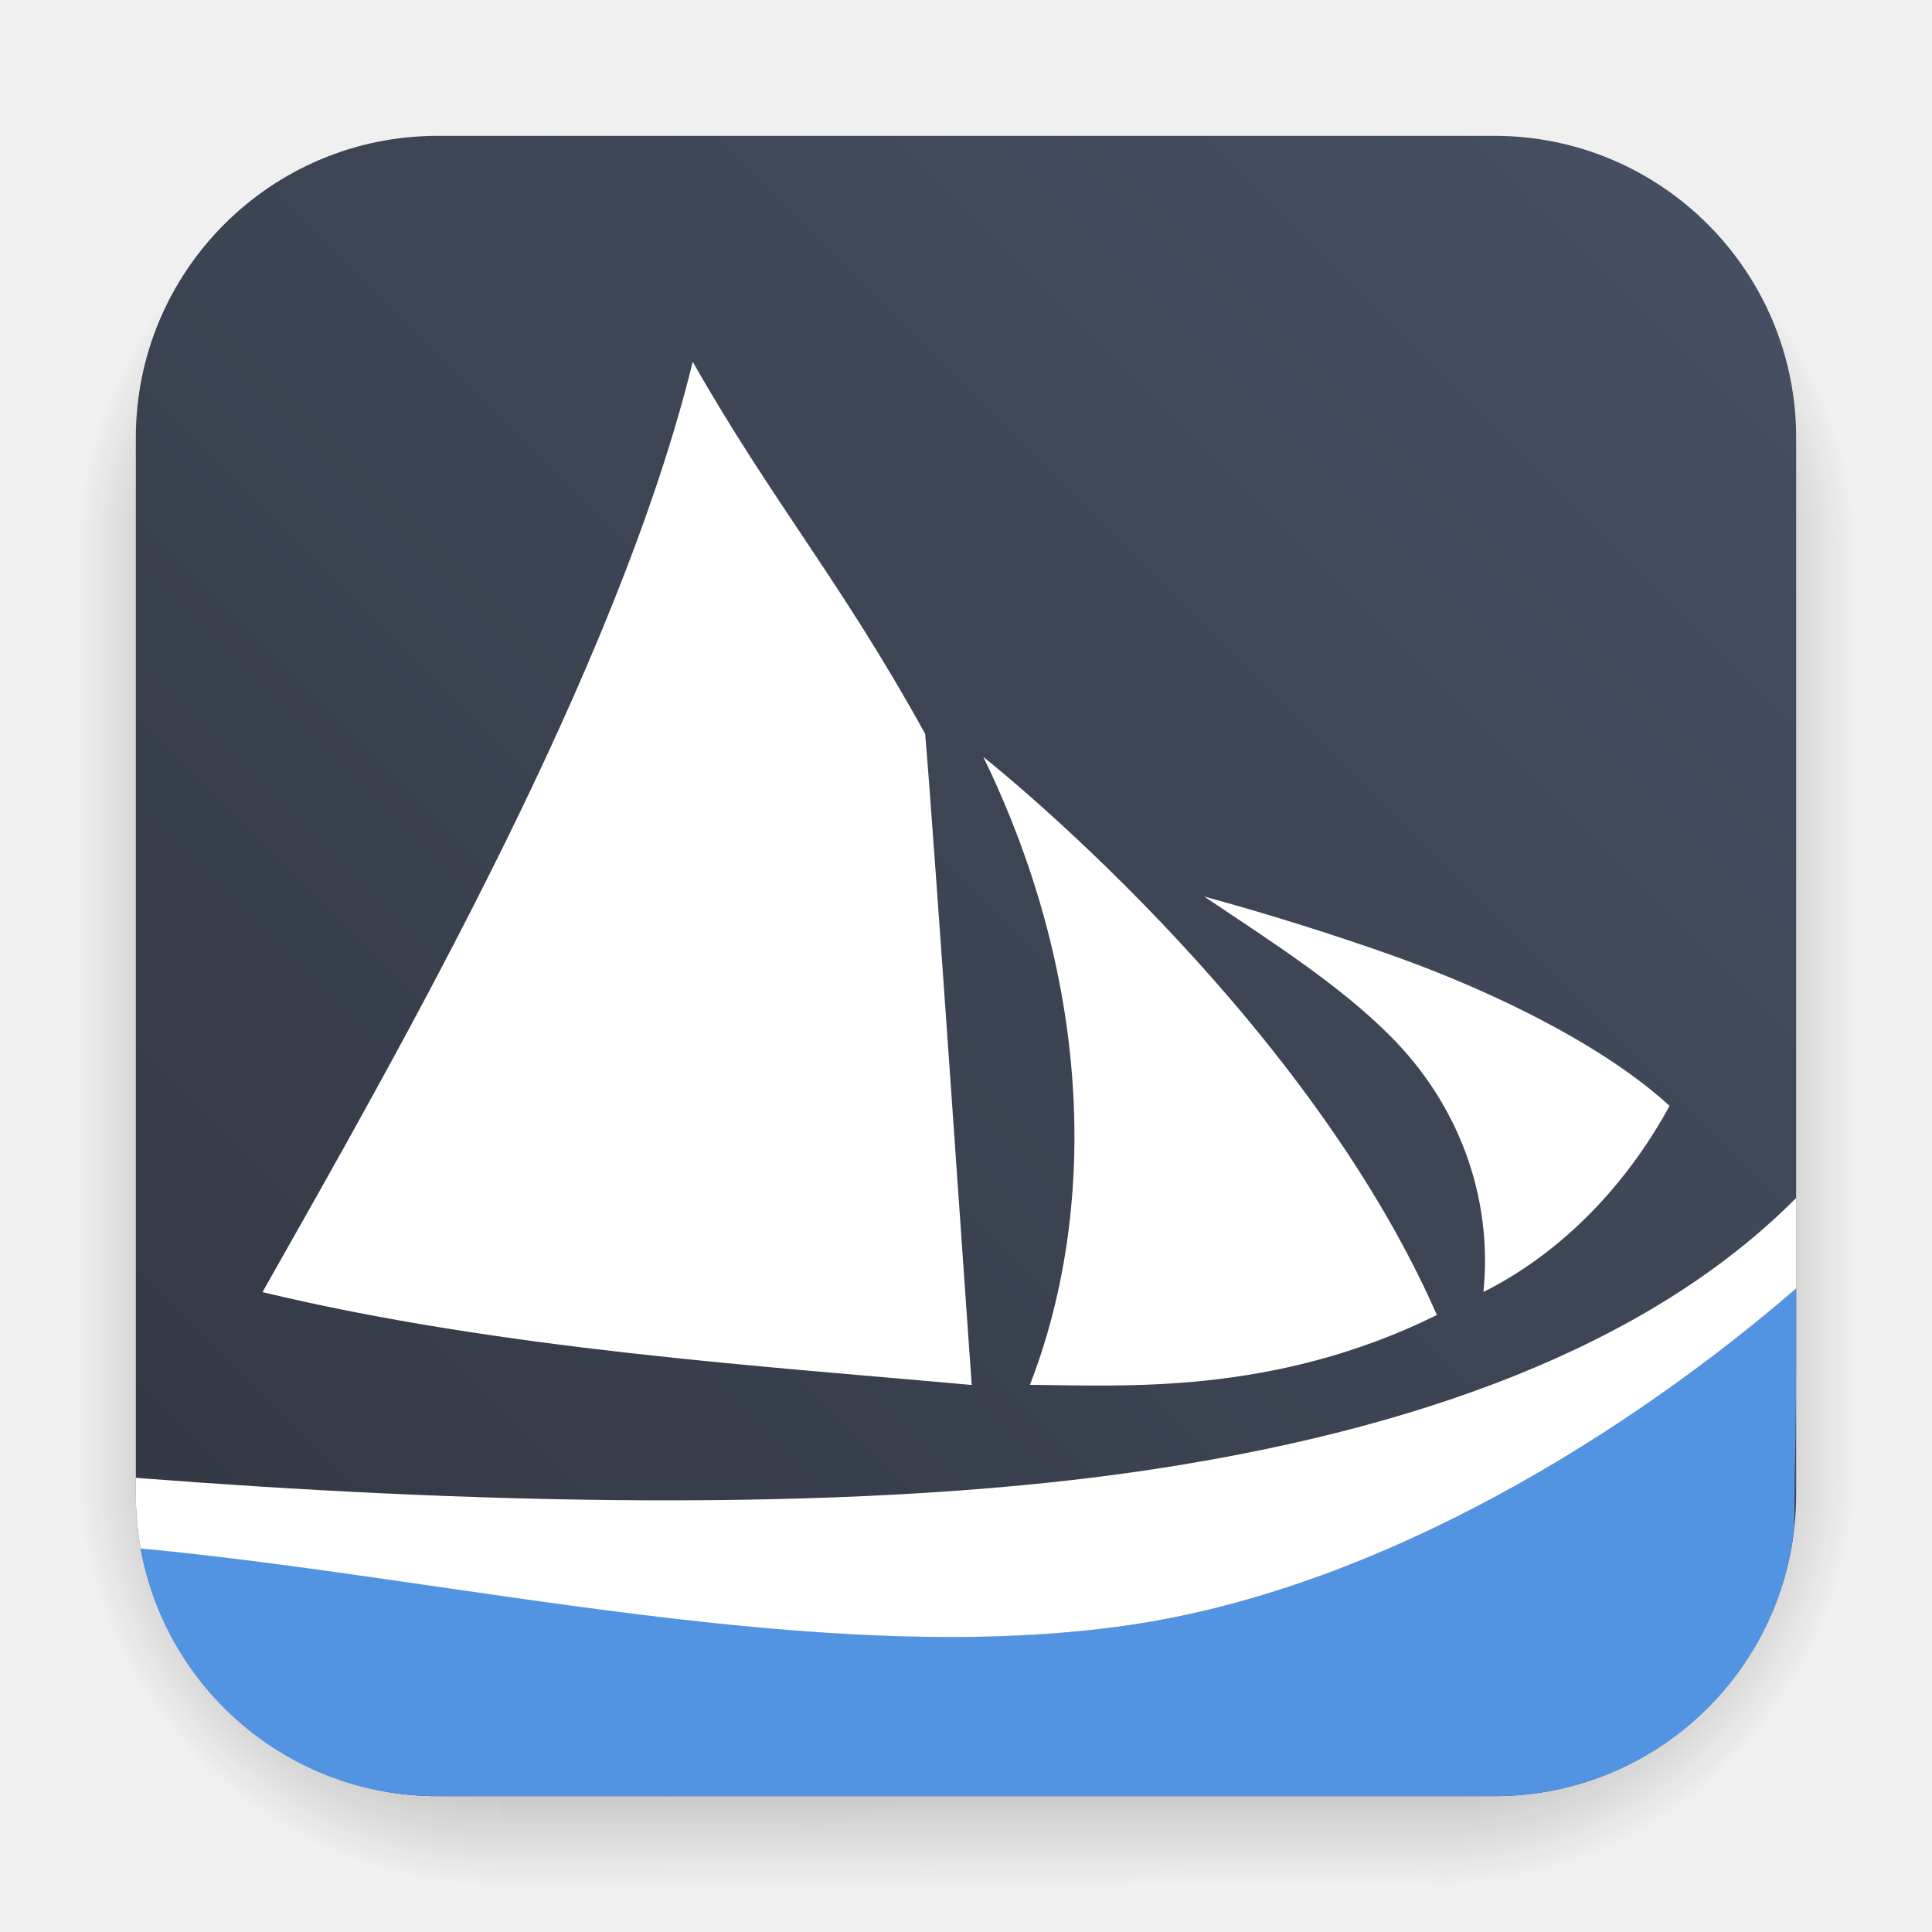
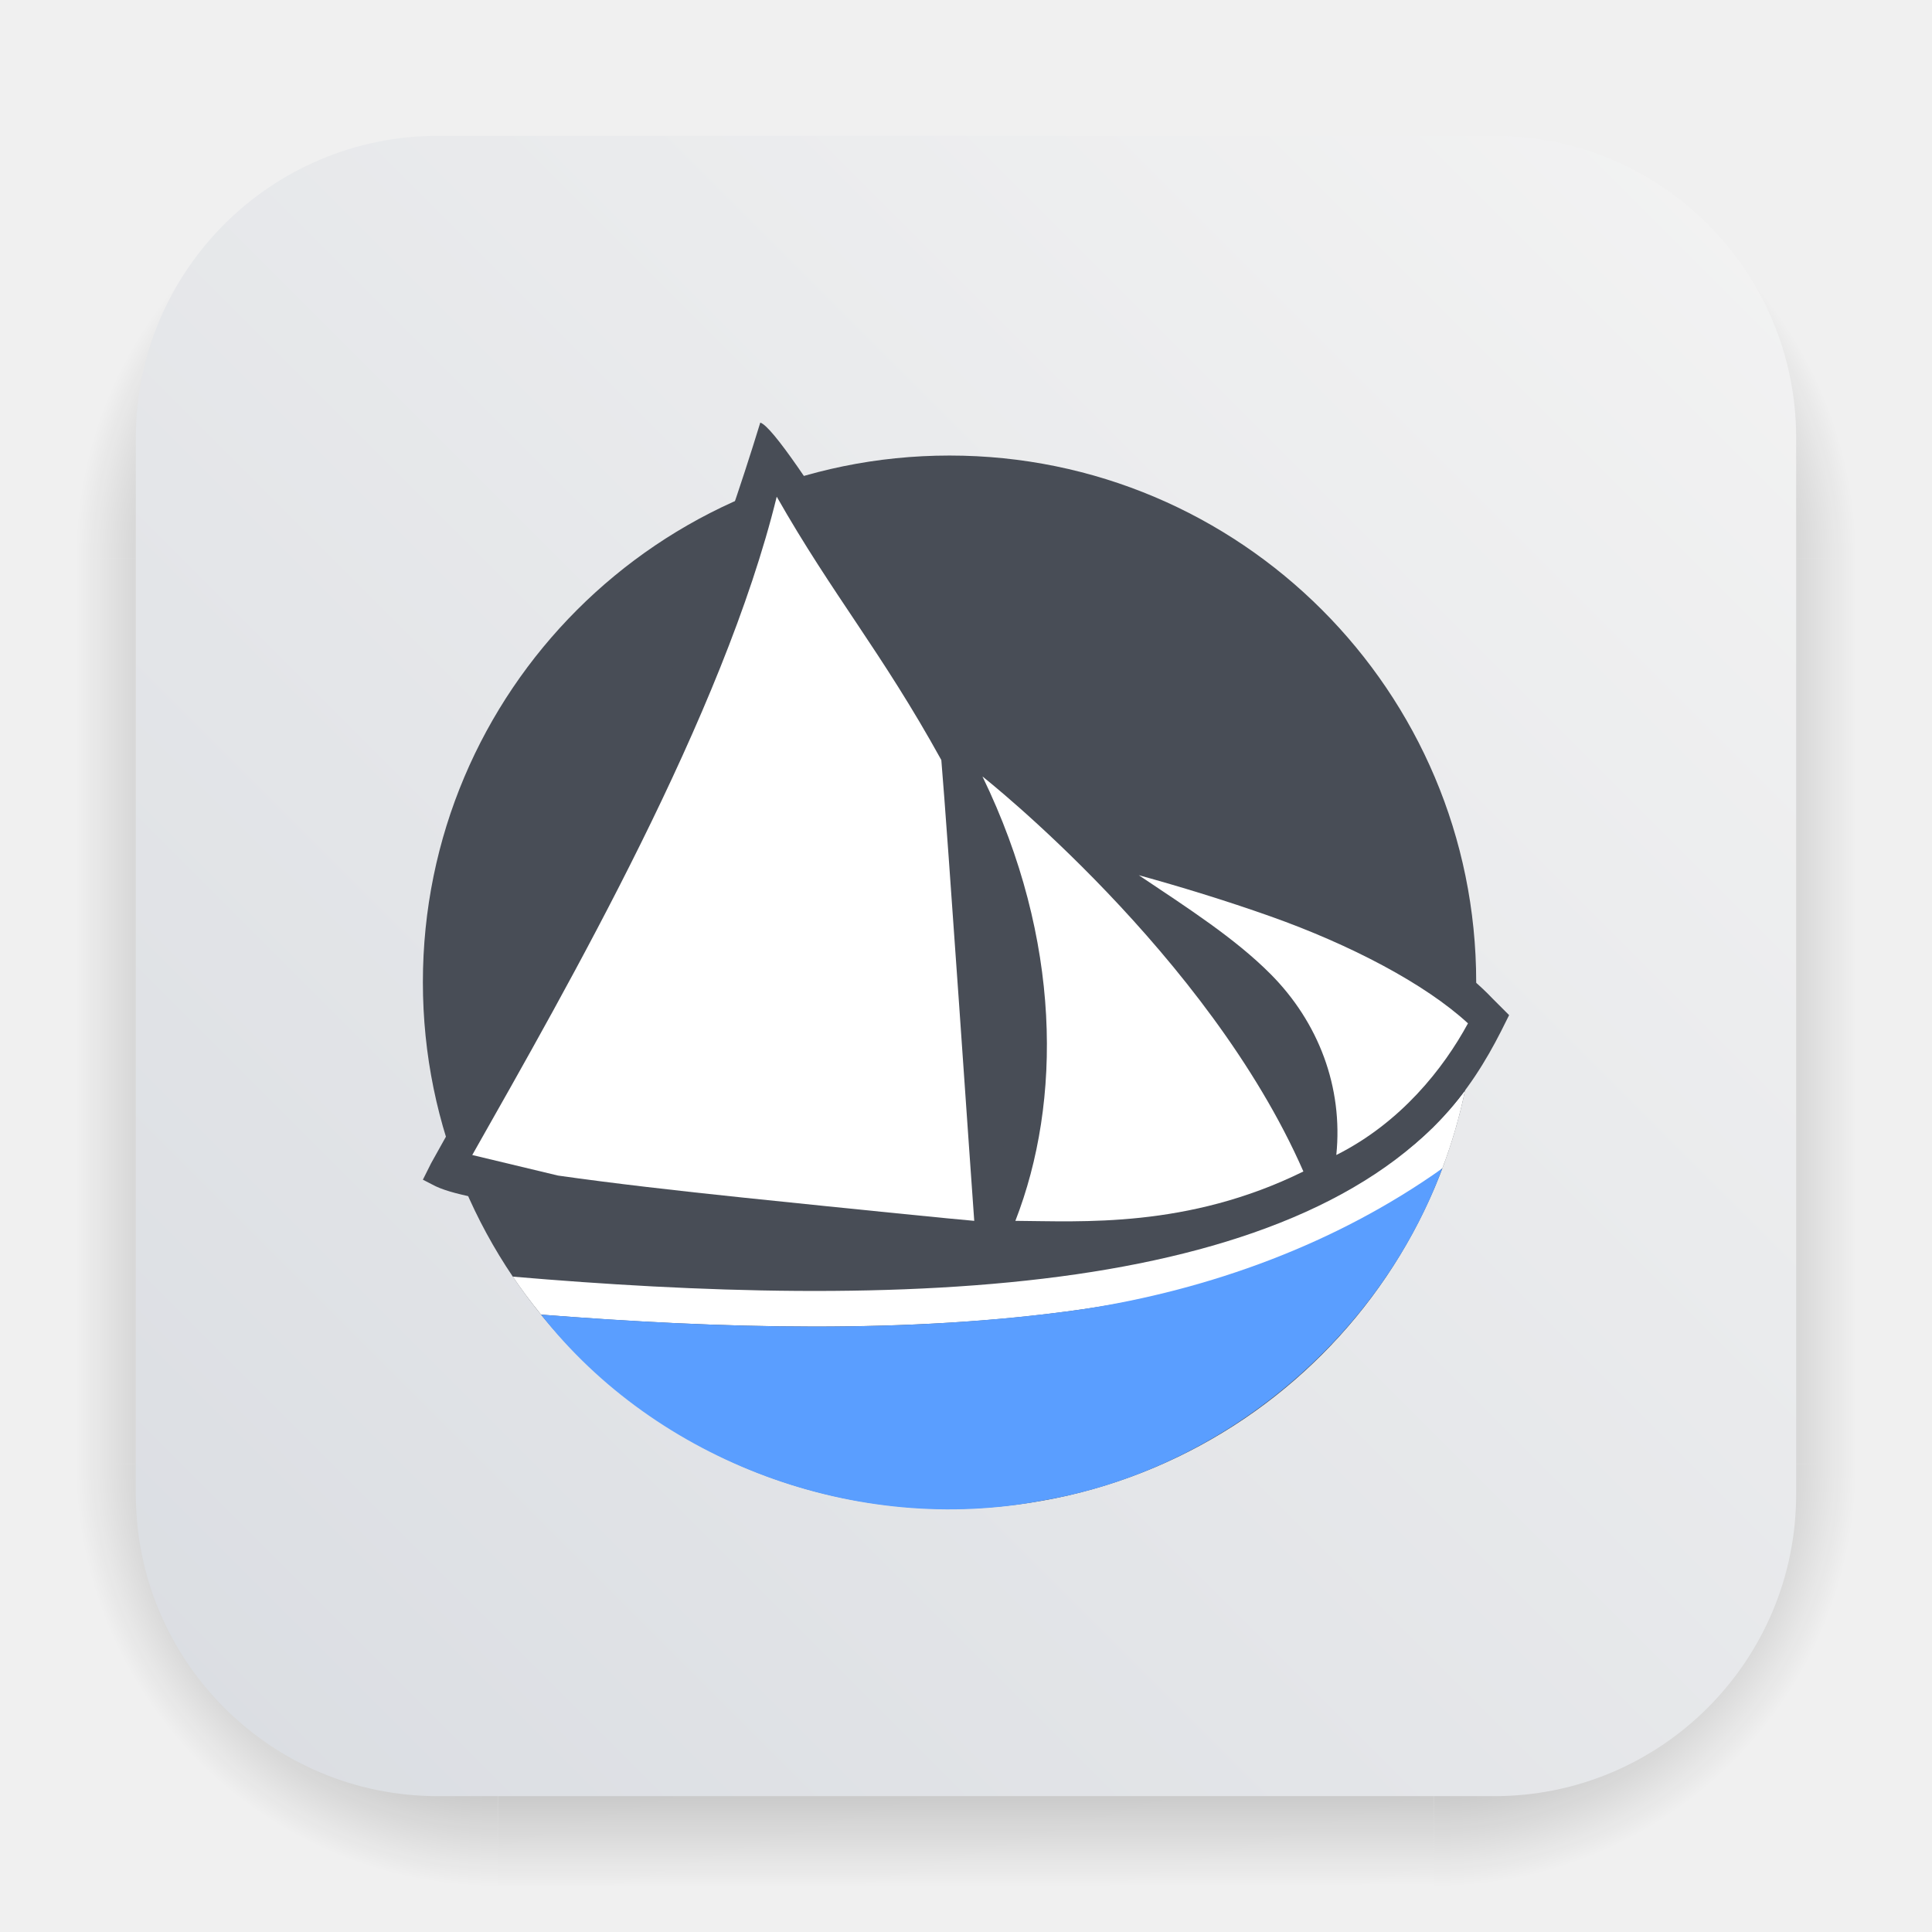
<svg xmlns="http://www.w3.org/2000/svg" width="64" height="64" viewBox="0 0 64 64" version="1.1" id="svg3">
  <defs id="defs3">
    <filter id="filter1057" x="-0.027" y="-0.027" width="1.054" height="1.054" color-interpolation-filters="sRGB">
      <feGaussianBlur stdDeviation="0.619" id="feGaussianBlur1" />
    </filter>
    <linearGradient id="linearGradient1053" x1="-127" x2="-72" y1="60" y2="5" gradientTransform="matrix(1.000007,0,0,1.000007,131.5025,-0.5102091)" gradientUnits="userSpaceOnUse">
-       <stop stop-color="#323741" offset="0" id="stop1" />
-       <stop stop-color="#465064" offset="1" id="stop2" />
+       <stop stop-color="#353b44" offset="0" id="stop1" style="stop-color:#dadde2;stop-opacity:1;" />
+       <stop stop-color="#484d56" offset="1" id="stop2" style="stop-color:#f3f3f3;stop-opacity:1;" />
    </linearGradient>
    <filter id="filter1057-7" x="-0.027" y="-0.027" width="1.054" height="1.054" color-interpolation-filters="sRGB">
      <feGaussianBlur stdDeviation="0.619" id="feGaussianBlur1-5" />
    </filter>
-     <filter style="color-interpolation-filters:sRGB" id="filter1057-9" x="-0.027" width="1.054" y="-0.027" height="1.054">
-       <feGaussianBlur stdDeviation="0.619" id="feGaussianBlur1059" />
-     </filter>
    <radialGradient id="gradient_ds_br" cx="0" cy="0" r="1" gradientUnits="userSpaceOnUse" gradientTransform="matrix(13.9984,0.00477622,-0.00477841,14.0048,47.5016,48.4952)">
-       <stop offset="0.65" id="stop1" />
-       <stop offset="1" stop-opacity="0" id="stop2" />
+       <stop offset="0.65" id="stop3" />
+       <stop offset="1" stop-opacity="0" id="stop4" />
    </radialGradient>
    <linearGradient id="gradient_ds_b" x1="30.449" y1="48.5" x2="30.492" y2="62.5" gradientUnits="userSpaceOnUse">
-       <stop offset="0.654" id="stop3" />
-       <stop offset="1" stop-opacity="0" id="stop4" />
+       <stop offset="0.654" id="stop5" />
+       <stop offset="1" stop-opacity="0" id="stop6" />
    </linearGradient>
    <radialGradient id="gradient_ds_bl" cx="0" cy="0" r="1" gradientUnits="userSpaceOnUse" gradientTransform="matrix(0,14,-14,0,16.5,48.5)">
-       <stop offset="0.65" id="stop5" />
-       <stop offset="1" stop-opacity="0" id="stop6" />
+       <stop offset="0.65" id="stop7" />
+       <stop offset="1" stop-opacity="0" id="stop8" />
    </radialGradient>
    <linearGradient id="gradient_ds_r" x1="47.5" y1="33.5" x2="61.5" y2="33.501" gradientUnits="userSpaceOnUse">
-       <stop offset="0.649" id="stop7" />
-       <stop offset="1" stop-opacity="0" id="stop8" />
-     </linearGradient>
-     <linearGradient id="gradient_ds_l" x1="16.5" y1="33.895" x2="2.5" y2="33.895" gradientUnits="userSpaceOnUse">
      <stop offset="0.649" id="stop9" />
      <stop offset="1" stop-opacity="0" id="stop10" />
    </linearGradient>
+     <linearGradient id="gradient_ds_l" x1="16.5" y1="33.895" x2="2.5" y2="33.895" gradientUnits="userSpaceOnUse">
+       <stop offset="0.649" id="stop11" />
+       <stop offset="1" stop-opacity="0" id="stop12" />
+     </linearGradient>
    <radialGradient id="gradient_ds_tr" cx="0" cy="0" r="1" gradientTransform="matrix(0.00843236,-14,14.0084,0.0189842,47.4916,18.5)" gradientUnits="userSpaceOnUse">
-       <stop offset="0.65" id="stop11" />
-       <stop offset="1" stop-opacity="0" id="stop12" />
+       <stop offset="0.65" id="stop13" />
+       <stop offset="1" stop-opacity="0" id="stop14" />
    </radialGradient>
    <linearGradient id="gradient_ds_t" x1="29.98" y1="18.5" x2="29.916" y2="4.5" gradientUnits="userSpaceOnUse">
-       <stop offset="0.649" id="stop13" />
-       <stop offset="1" stop-opacity="0" id="stop14" />
+       <stop offset="0.649" id="stop15" />
+       <stop offset="1" stop-opacity="0" id="stop16" />
    </linearGradient>
    <radialGradient id="gradient_ds_tl" cx="0" cy="0" r="1" gradientTransform="matrix(-0.00843236,-14,-14.0084,0.0189842,16.5084,18.5)" gradientUnits="userSpaceOnUse">
-       <stop offset="0.65" id="stop15" />
-       <stop offset="1" stop-opacity="0" id="stop16" />
+       <stop offset="0.65" id="stop17" />
+       <stop offset="1" stop-opacity="0" id="stop18" />
    </radialGradient>
  </defs>
  <g id="ds" opacity="0.25">
    <path id="ds-br" d="m 47.5,48.5 h 14 v 14 h -14 z" fill="url(#gradient_ds_br)" style="fill:url(#gradient_ds_br)" />
    <path id="ds-b" d="m 16.5,48.5 h 31 v 14 h -31 z" fill="url(#gradient_ds_b)" style="fill:url(#gradient_ds_b)" />
    <path id="ds-bl" d="m 2.5,48.5 h 14 v 14 h -14 z" fill="url(#gradient_ds_bl)" style="fill:url(#gradient_ds_bl)" />
    <path id="ds-r" d="m 47.5,18.5 h 14 v 30 h -14 z" fill="url(#gradient_ds_r)" style="fill:url(#gradient_ds_r)" />
    <path id="ds-l" d="m 2.5,18.5 h 14 v 30 h -14 z" fill="url(#gradient_ds_l)" style="fill:url(#gradient_ds_l)" />
    <path id="ds-tr" d="m 47.5,4.5 h 14 v 14 h -14 z" fill="url(#gradient_ds_tr)" style="fill:url(#gradient_ds_tr)" />
    <path id="ds-t" d="m 16.5,4.5 h 31 v 14 h -31 z" fill="url(#gradient_ds_t)" style="fill:url(#gradient_ds_t)" />
    <path id="ds-tl" d="m 16.5,4.5 h -14 v 14 h 14 z" fill="url(#gradient_ds_tl)" style="fill:url(#gradient_ds_tl)" />
  </g>
  <rect y="4.5" x="4.5" height="55" width="55" id="bg" style="fill:url(#linearGradient1053);fill-opacity:1;stroke-width:3.78;stroke-linecap:butt;font-variation-settings:normal;opacity:1;vector-effect:none;stroke-linejoin:miter;stroke-miterlimit:4;stroke-dasharray:none;stroke-dashoffset:0;stroke-opacity:1;-inkscape-stroke:none;stop-color:#000000;stop-opacity:1" rx="10" />
  <g id="art">
-     <path id="rect3" style="display:inline;fill:#5294e2;fill-opacity:1;stroke-width:3.78" d="M 59.5 42.682 C 54.106 47.346 45.844 52.604 37.391 53.836 C 27.558 55.266 14.908 52.289 4.65 51.248 C 5.472 55.949 9.557 59.5 14.5 59.5 L 19.484 59.5 L 44.506 59.5 L 49.5 59.5 C 54.666 59.5 58.89 55.621 59.438 50.605 C 59.442 48.253 59.5 47.738 59.5 44.635 L 59.5 44.5 L 59.5 42.682 z " />
-     <path id="path10" style="fill:#ffffff;fill-opacity:1;stroke-width:3.78" d="M 59.5 39.684 C 54.578 44.643 46.797 47.422 37.727 48.742 C 27.724 50.193 15.041 49.773 4.5 48.955 L 4.5 49.5 C 4.5 50.113 4.555 50.713 4.66 51.295 C 15.028 52.267 27.34 55.298 37.391 53.836 C 45.844 52.604 54.106 47.346 59.5 42.682 L 59.5 39.684 z " />
-     <path fill="#ffffff" fill-rule="evenodd" d="M 22.948,11.984 C 20.442,22.208 13.234,34.779 8.695,42.803 16.606,44.704 25.386,45.259 32.189,45.879 32.076,44.337 30.927,27.548 30.647,24.309 27.85,19.237 25.575,16.614 22.948,11.984 Z M 32.575,25.076 c 3.715,7.646 3.715,15.213 1.542,20.799 3.061,0.019 8.062,0.363 13.482,-2.313 C 43.142,33.395 32.575,25.076 32.575,25.076 Z m 7.321,4.626 c 2.302,1.542 4.498,2.948 6.161,4.619 2.253,2.256 3.402,5.31 3.084,8.478 3.016,-1.519 5.016,-4.048 6.165,-6.165 -2.011,-1.852 -5.496,-3.678 -9.249,-5.008 A 89.501,89.501 0 0 0 39.892,29.699 Z" id="path8" style="stroke-width:3.78" />
+     <g id="g1" transform="matrix(0.2725983,0,0,0.2725983,250.8381,235.5041)">
+       <circle style="fill:#484d56;fill-opacity:1;stroke:none;stroke-width:3;stroke-miterlimit:4;stroke-dasharray:none;stroke-opacity:1" id="circle4804-0" cx="-804.786" cy="-744.566" r="64" />
+       <path style="color:#000000;font-style:normal;font-variant:normal;font-weight:normal;font-stretch:normal;font-size:medium;line-height:normal;font-family:sans-serif;text-indent:0;text-align:start;text-decoration:none;text-decoration-line:none;text-decoration-style:solid;text-decoration-color:#000000;letter-spacing:normal;word-spacing:normal;text-transform:none;writing-mode:lr-tb;direction:ltr;baseline-shift:baseline;text-anchor:start;white-space:normal;clip-rule:nonzero;display:inline;overflow:visible;visibility:visible;opacity:1;isolation:auto;mix-blend-mode:normal;color-interpolation:sRGB;color-interpolation-filters:linearRGB;solid-color:#000000;solid-opacity:1;fill:#484d56;fill-opacity:1;fill-rule:evenodd;stroke:none;stroke-width:4.318;stroke-linecap:butt;stroke-linejoin:miter;stroke-miterlimit:4;stroke-dasharray:none;stroke-dashoffset:0;stroke-opacity:1;color-rendering:auto;image-rendering:auto;shape-rendering:auto;text-rendering:auto;enable-background:accumulate" d="m -827.786,-812.566 c -9.631,31.459 -23.867,61.397 -40,90 l -1,2 1.542,0.794 c 1.353,0.628 3.135,1.051 5.547,1.533 2.412,0.482 5.379,0.963 8.713,1.439 6.668,0.953 14.798,1.884 22.686,2.703 15.775,1.639 30.582,2.834 30.582,2.834 l 2.52,0.203 -0.193,-2.521 c 0,0 -3.907,-50.83 -4.637,-59.182 l -0.039,-0.451 -0.219,-0.398 c -4.624,-7.384 -22.584,-38.085 -25.501,-38.955 z m 2,9 c 6.828,12.012 12.727,18.822 20,32 0.726,8.398 3.583,51.759 3.891,55.765 -2.158,-0.176 -13.548,-1.093 -27.959,-2.59 -7.856,-0.816 -15.948,-1.743 -22.52,-2.682 -3.286,-0.469 -6.192,-0.944 -8.477,-1.4 -1.127,-0.225 -1.152,-0.881 -1.936,-1.093 11.783,-20.819 30.499,-53.468 37,-80 z" id="path4806-5" />
+       <path style="color:#000000;font-style:normal;font-variant:normal;font-weight:normal;font-stretch:normal;font-size:medium;line-height:normal;font-family:sans-serif;text-indent:0;text-align:start;text-decoration:none;text-decoration-line:none;text-decoration-style:solid;text-decoration-color:#000000;letter-spacing:normal;word-spacing:normal;text-transform:none;writing-mode:lr-tb;direction:ltr;baseline-shift:baseline;text-anchor:start;white-space:normal;clip-rule:nonzero;display:inline;overflow:visible;visibility:visible;opacity:1;isolation:auto;mix-blend-mode:normal;color-interpolation:sRGB;color-interpolation-filters:linearRGB;solid-color:#000000;solid-opacity:1;fill:#ffffff;fill-opacity:1;fill-rule:evenodd;stroke:none;stroke-width:4.318;stroke-linecap:butt;stroke-linejoin:miter;stroke-miterlimit:4;stroke-dasharray:none;stroke-dashoffset:0;stroke-opacity:1;color-rendering:auto;image-rendering:auto;shape-rendering:auto;text-rendering:auto;enable-background:accumulate" d="m -742.143,-731.415 c -9.346,12.608 -26.609,19.346 -47.175,22.334 -21.457,3.118 -46.338,2.191 -68.539,0.295 1.063,1.588 2.23,3.128 3.432,4.615 21.372,1.694 44.918,2.387 65.728,-0.637 17.356,-2.522 33.04,-7.638 43.799,-17.146 1.174,-3.057 2.139,-6.443 2.755,-9.461 z" id="path4808-8" />
+       <path style="color:#000000;font-style:normal;font-variant:normal;font-weight:normal;font-stretch:normal;font-size:medium;line-height:normal;font-family:sans-serif;text-indent:0;text-align:start;text-decoration:none;text-decoration-line:none;text-decoration-style:solid;text-decoration-color:#000000;letter-spacing:normal;word-spacing:normal;text-transform:none;writing-mode:lr-tb;direction:ltr;baseline-shift:baseline;text-anchor:start;white-space:normal;clip-rule:nonzero;display:inline;overflow:visible;visibility:visible;opacity:1;isolation:auto;mix-blend-mode:normal;color-interpolation:sRGB;color-interpolation-filters:linearRGB;solid-color:#000000;solid-opacity:1;fill:#484d56;fill-opacity:1;fill-rule:evenodd;stroke:none;stroke-width:4.318;stroke-linecap:butt;stroke-linejoin:miter;stroke-miterlimit:4;stroke-dasharray:none;stroke-dashoffset:0;stroke-opacity:1;color-rendering:auto;image-rendering:auto;shape-rendering:auto;text-rendering:auto;enable-background:accumulate" d="m -793.786,-765.566 -1.029,4.5 c 10.049,6.721 19.625,12.59 25.844,18.83 6.219,6.24 9.133,12.381 6.77,20.98 l -1.102,4.014 3.916,-1.41 c 12.235,-4.402 18.049,-12.933 21.601,-19.914 l 1,-2 -2,-2 c -5.963,-6.28 -15.174,-10.442 -25.861,-14.231 -10.687,-3.789 -22.326,-7.126 -29.139,-8.769 z m 11.936,7.951 c 4.973,1.367 10.391,2.985 15.76,4.889 9.741,3.453 18.963,7.894 24.174,12.693 -2.98,5.495 -7.524,11.833 -15.363,15.771 0.841,-8.222 -2.782,-15.151 -8.633,-21.021 -4.318,-4.333 -9.958,-8.325 -15.938,-12.332 z" id="path4810-6" />
+       <circle r="64.075" cy="-744.641" cx="-804.711" id="circle4812-0" style="fill:#930b06;fill-opacity:0;stroke:none;stroke-width:3;stroke-miterlimit:4;stroke-dasharray:none;stroke-opacity:1" />
+       <path style="fill:#5a9eff;fill-opacity:1;stroke:none;stroke-width:3;stroke-miterlimit:4;stroke-dasharray:none;stroke-opacity:1" d="m -788.701,-704.809 c -21.748,3.069 -43.9,2.308 -65.724,0.639 14.044,17.91 38.453,26.936 61,22.586 21.76,-3.74 40.833,-19.676 48.517,-40.35 -12.922,9.166 -28.189,14.729 -43.792,17.126 z" id="path4814-1" />
+       <path id="path4816-6" d="m -800.786,-769.566 c 9.639,19.855 9.647,39.499 4,54 7.952,0.048 20.928,0.94 35,-6 -11.566,-26.41 -39,-48 -39,-48 z" style="fill:#ffffff;fill-opacity:1;fill-rule:evenodd;stroke:none;stroke-width:1px;stroke-linecap:butt;stroke-linejoin:miter;stroke-opacity:1" />
+       <path style="fill:#ffffff;fill-opacity:1;fill-rule:evenodd;stroke:none;stroke-width:4.318;stroke-linecap:butt;stroke-linejoin:miter;stroke-miterlimit:4;stroke-dasharray:none;stroke-opacity:1" d="m -825.786,-803.566 c -6.501,26.532 -25.218,59.182 -37,80 l 10.415,2.496 c 6.571,0.939 14.663,1.865 22.52,2.682 14.41,1.497 25.907,2.646 28.066,2.823 -0.308,-4.009 -3.274,-47.6 -4,-56 -7.273,-13.178 -13.172,-19.988 -20,-32 z" id="path4819-6" />
+       <path style="fill:#ffffff;fill-opacity:1;fill-rule:evenodd;stroke:none;stroke-width:4.318;stroke-linecap:butt;stroke-linejoin:miter;stroke-miterlimit:4;stroke-dasharray:none;stroke-opacity:1" d="m -781.786,-757.566 c 5.981,4.008 11.68,7.666 16,12 5.85,5.87 8.84,13.779 8,22 7.838,-3.938 13.02,-10.506 16,-16 -5.211,-4.799 -14.26,-9.547 -24,-13 -5.371,-1.904 -11.025,-3.633 -16,-5 z" id="path4821-7" />
+     </g>
  </g>
</svg>
